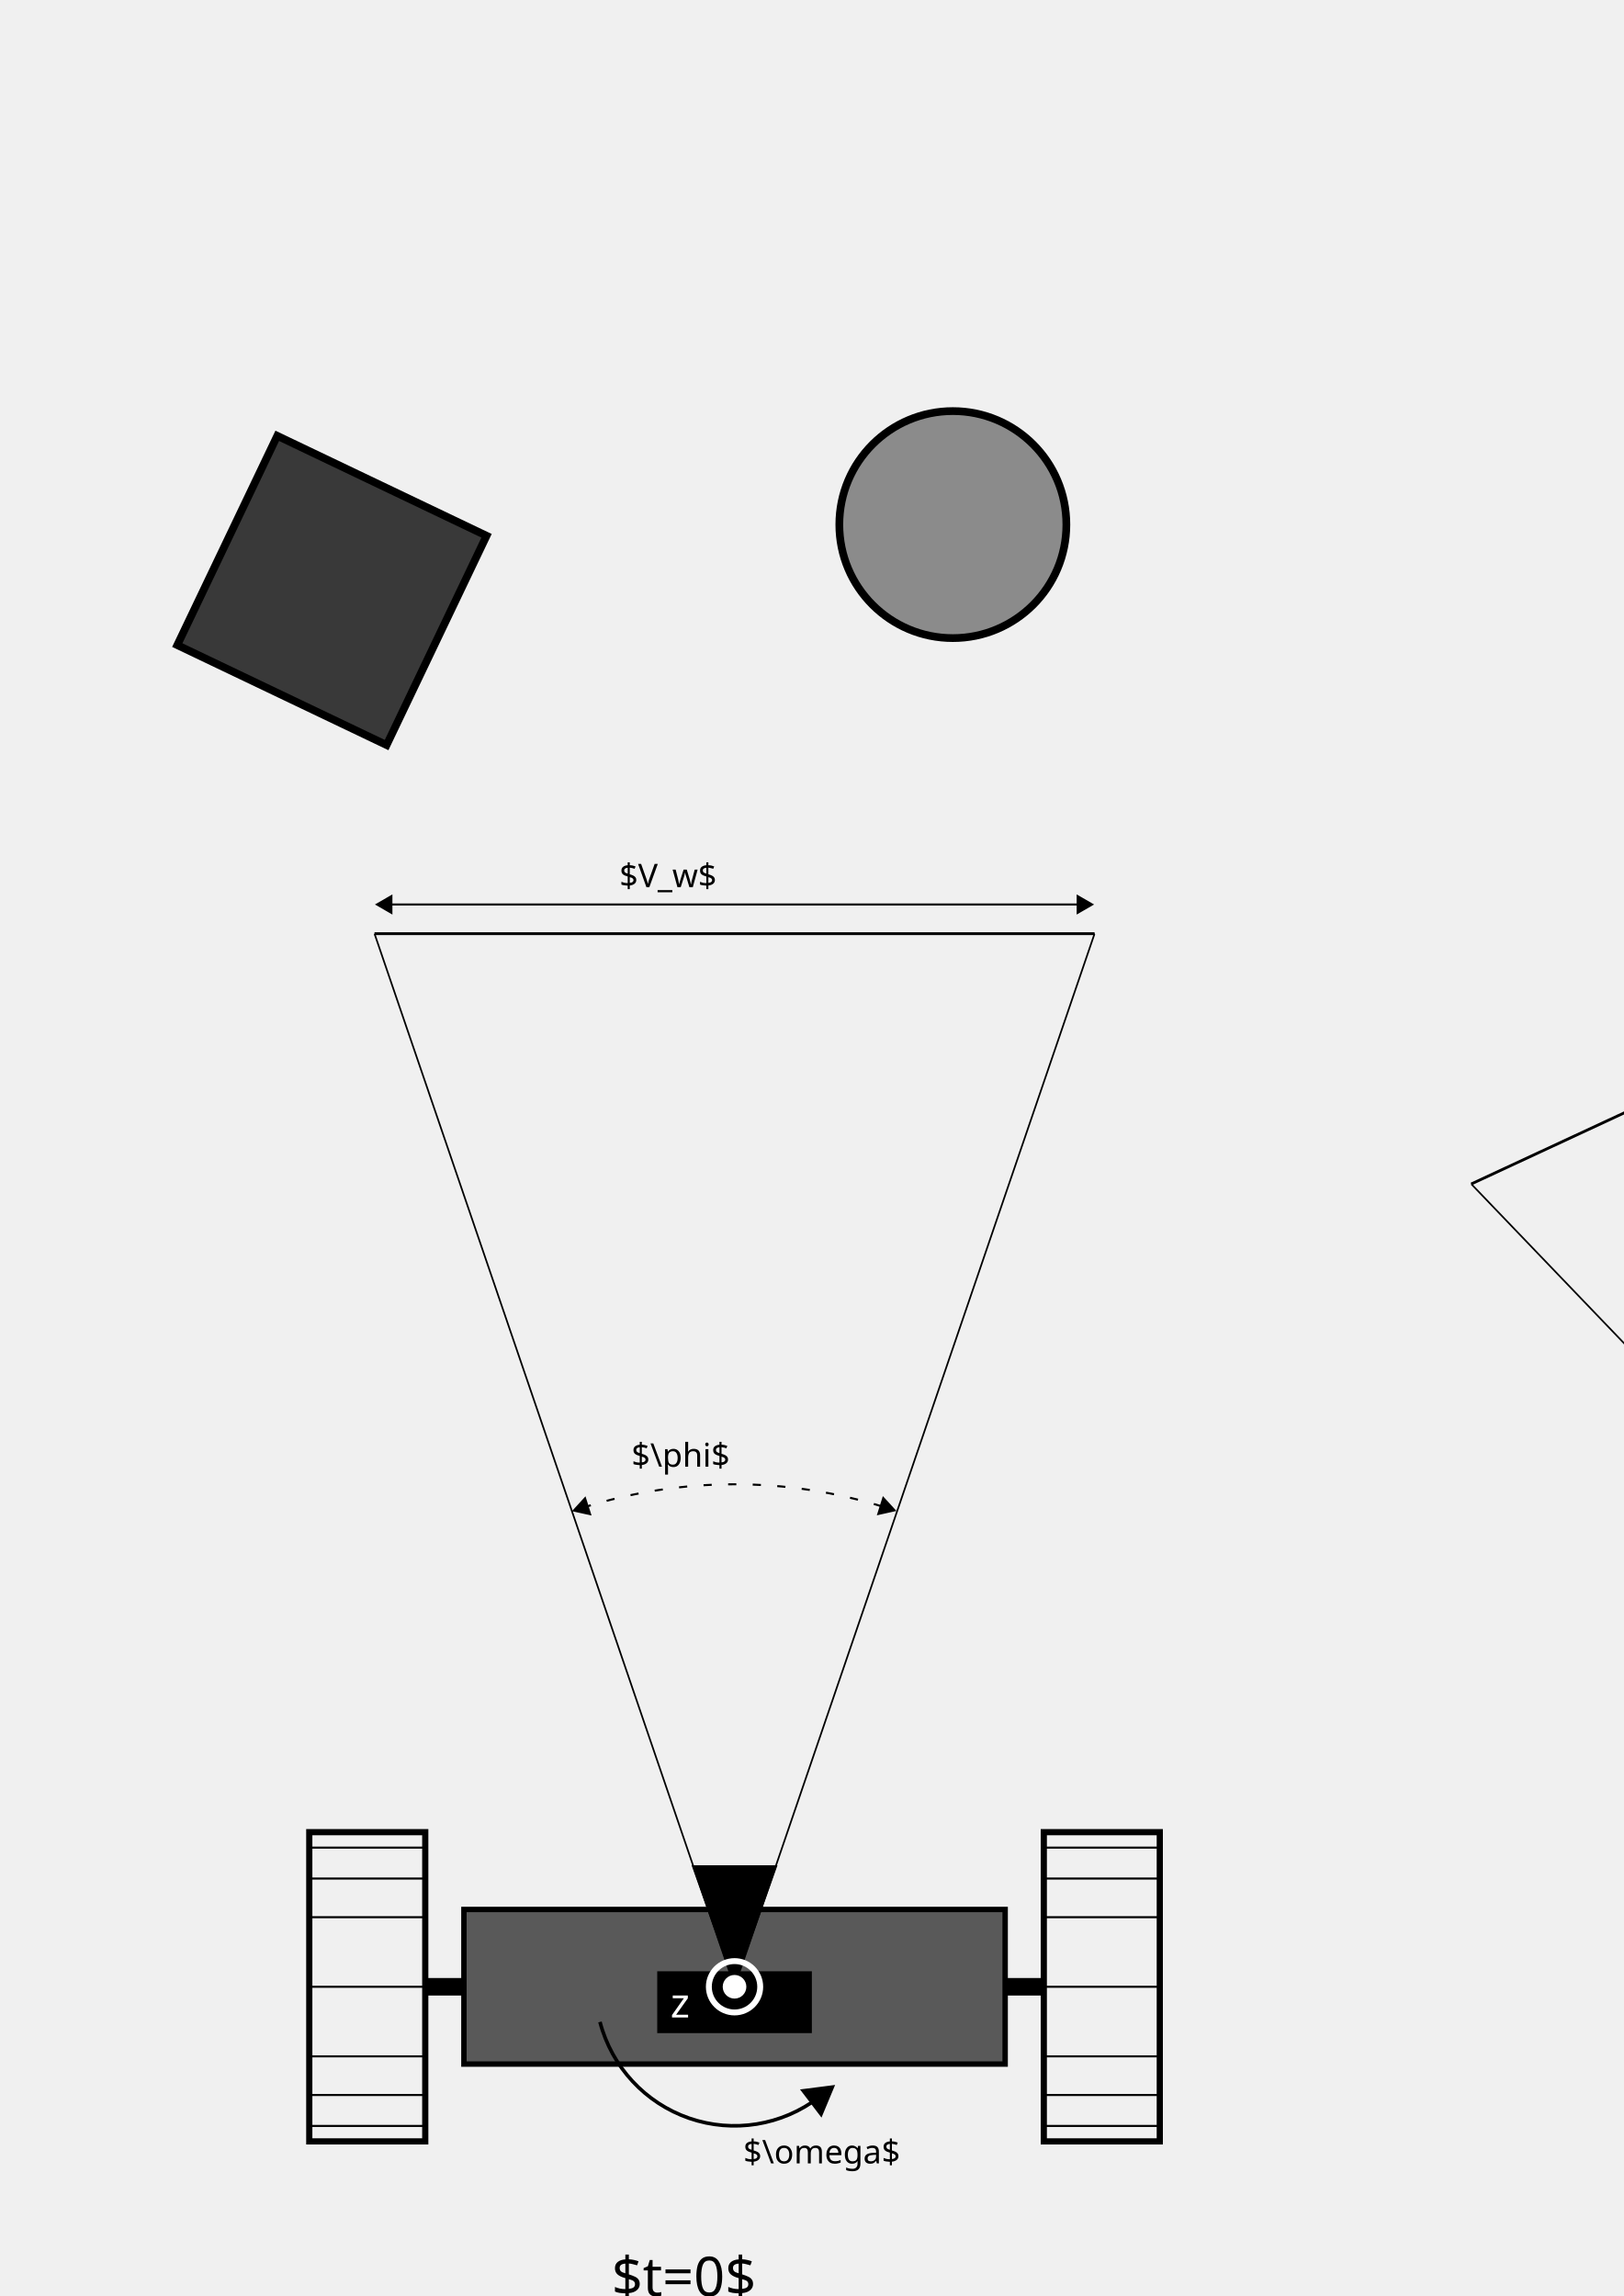
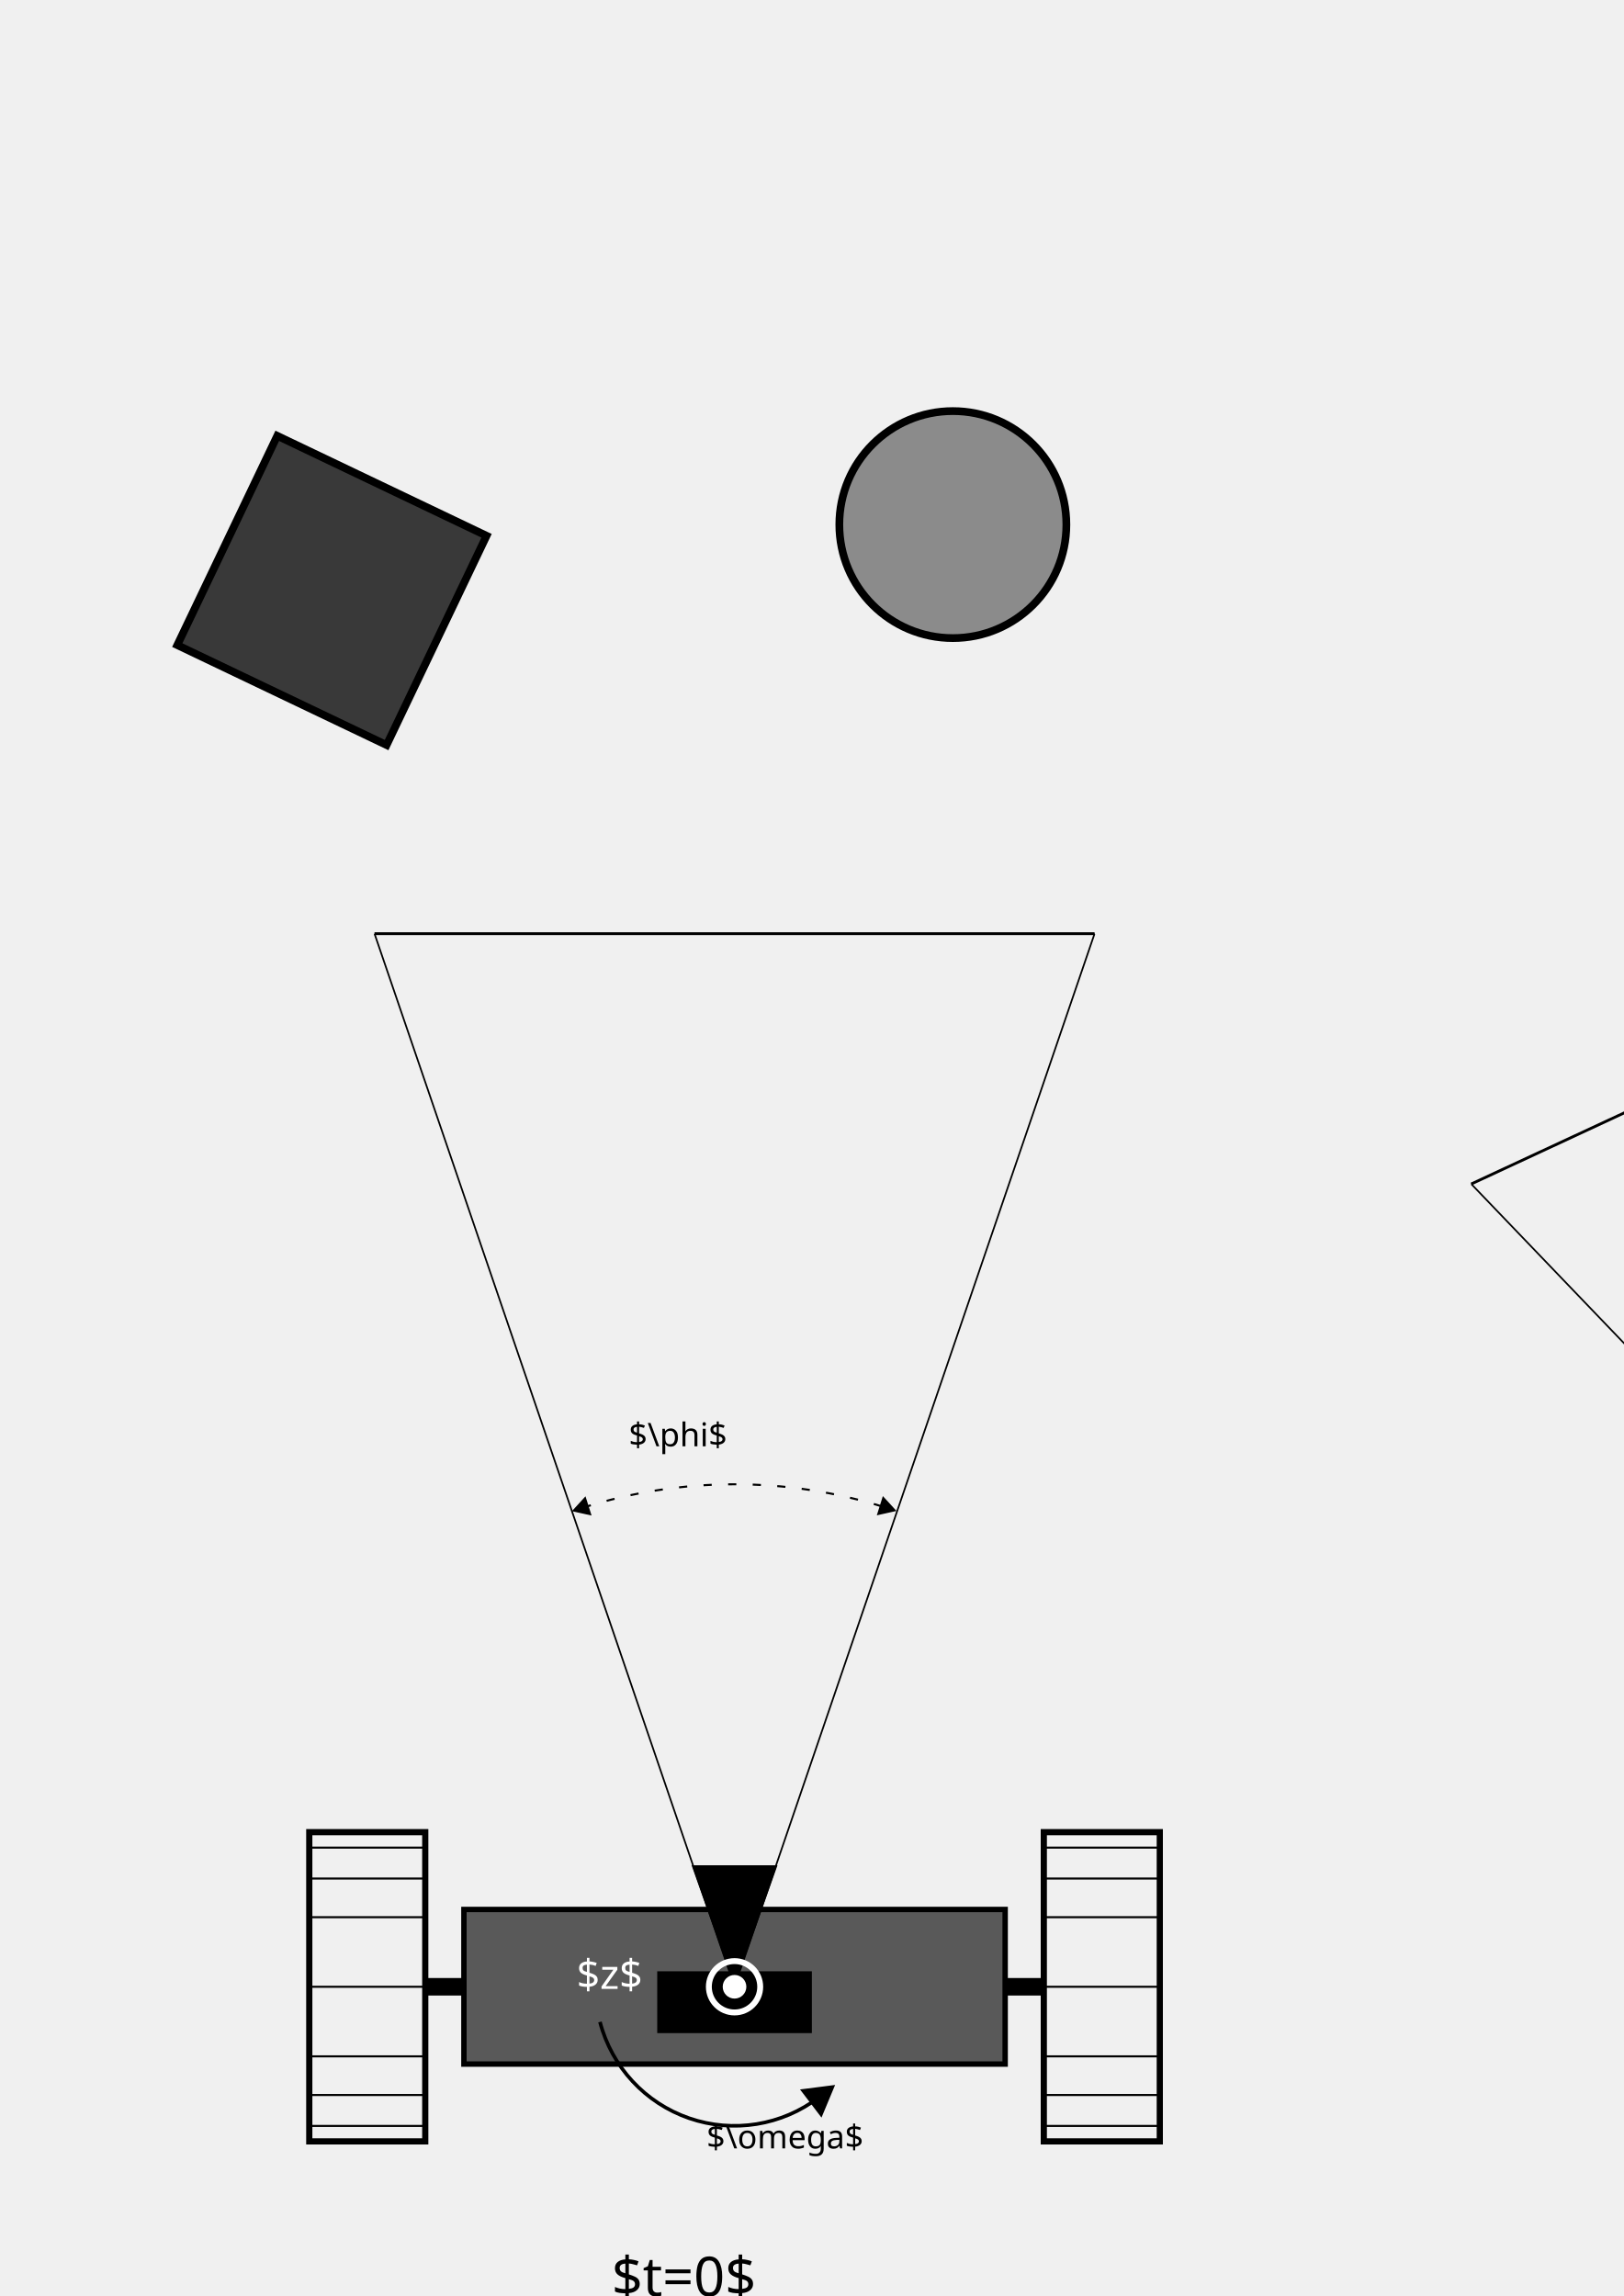
<svg xmlns="http://www.w3.org/2000/svg" width="210mm" height="297mm" viewBox="0 0 210 297" version="1.1" id="svg8">
  <defs id="defs2">
    <marker style="overflow:visible" id="marker7022" refX="0.0" refY="0.0" orient="auto">
      <path transform="scale(0.8)" style="fill-rule:evenodd;stroke:#000000;stroke-width:1pt;stroke-opacity:1;fill:#000000;fill-opacity:1" d="M 5.77,0.0 L -2.88,5.0 L -2.88,-5.0 L 5.77,0.0 z " id="path7020" />
    </marker>
    <marker style="overflow:visible" id="marker6940" refX="0.0" refY="0.0" orient="auto">
      <path transform="scale(-0.8)" style="fill-rule:evenodd;stroke:#000000;stroke-width:1pt;stroke-opacity:1;fill:#000000;fill-opacity:1" d="M 5.77,0.0 L -2.88,5.0 L -2.88,-5.0 L 5.77,0.0 z " id="path6938" />
    </marker>
    <marker style="overflow:visible" id="marker6858" refX="0.0" refY="0.0" orient="auto">
      <path transform="scale(-0.8)" style="fill-rule:evenodd;stroke:#000000;stroke-width:1pt;stroke-opacity:1;fill:#000000;fill-opacity:1" d="M 5.77,0.0 L -2.88,5.0 L -2.88,-5.0 L 5.77,0.0 z " id="path6856" />
    </marker>
    <marker orient="auto" refY="0.0" refX="0.0" id="marker6639" style="overflow:visible">
      <path id="path6637" d="M 5.77,0.0 L -2.88,5.0 L -2.88,-5.0 L 5.77,0.0 z " style="fill-rule:evenodd;stroke:#000000;stroke-width:1pt;stroke-opacity:1;fill:#000000;fill-opacity:1" transform="scale(0.8)" />
    </marker>
    <marker orient="auto" refY="0.0" refX="0.0" id="marker6575" style="overflow:visible">
      <path id="path6573" d="M 5.77,0.0 L -2.88,5.0 L -2.88,-5.0 L 5.77,0.0 z " style="fill-rule:evenodd;stroke:#000000;stroke-width:1pt;stroke-opacity:1;fill:#000000;fill-opacity:1" transform="scale(-0.8)" />
    </marker>
    <marker orient="auto" refY="0.0" refX="0.0" id="marker6261" style="overflow:visible">
      <path id="path6259" d="M 5.77,0.0 L -2.88,5.0 L -2.88,-5.0 L 5.77,0.0 z " style="fill-rule:evenodd;stroke:#000000;stroke-width:1pt;stroke-opacity:1;fill:#000000;fill-opacity:1" transform="scale(-0.8)" />
    </marker>
    <marker orient="auto" refY="0.0" refX="0.0" id="marker6197" style="overflow:visible">
      <path id="path6195" d="M 5.77,0.0 L -2.88,5.0 L -2.88,-5.0 L 5.77,0.0 z " style="fill-rule:evenodd;stroke:#000000;stroke-width:1pt;stroke-opacity:1;fill:#000000;fill-opacity:1" transform="scale(0.8)" />
    </marker>
    <marker style="overflow:visible" id="marker6115" refX="0.0" refY="0.0" orient="auto">
      <path transform="scale(0.8)" style="fill-rule:evenodd;stroke:#000000;stroke-width:1pt;stroke-opacity:1;fill:#000000;fill-opacity:1" d="M 5.77,0.0 L -2.88,5.0 L -2.88,-5.0 L 5.77,0.0 z " id="path6113" />
    </marker>
    <marker style="overflow:visible" id="marker6057" refX="0.0" refY="0.0" orient="auto">
      <path transform="scale(-0.8)" style="fill-rule:evenodd;stroke:#000000;stroke-width:1pt;stroke-opacity:1;fill:#000000;fill-opacity:1" d="M 5.77,0.0 L -2.88,5.0 L -2.88,-5.0 L 5.77,0.0 z " id="path6055" />
    </marker>
    <marker orient="auto" refY="0.0" refX="0.0" id="TriangleOutL" style="overflow:visible">
      <path id="path4793" d="M 5.77,0.0 L -2.88,5.0 L -2.88,-5.0 L 5.77,0.0 z " style="fill-rule:evenodd;stroke:#000000;stroke-width:1pt;stroke-opacity:1;fill:#000000;fill-opacity:1" transform="scale(0.8)" />
    </marker>
    <marker orient="auto" refY="0.0" refX="0.0" id="TriangleInL" style="overflow:visible">
      <path id="path4784" d="M 5.77,0.0 L -2.88,5.0 L -2.88,-5.0 L 5.77,0.0 z " style="fill-rule:evenodd;stroke:#000000;stroke-width:1pt;stroke-opacity:1;fill:#000000;fill-opacity:1" transform="scale(-0.8)" />
    </marker>
    <marker orient="auto" refY="0.0" refX="0.0" id="TriangleOutM" style="overflow:visible">
      <path id="path4796" d="M 5.77,0.0 L -2.88,5.0 L -2.88,-5.0 L 5.77,0.0 z " style="fill-rule:evenodd;stroke:#000000;stroke-width:1pt;stroke-opacity:1;fill:#000000;fill-opacity:1" transform="scale(0.4)" />
    </marker>
    <marker orient="auto" refY="0.0" refX="0.0" id="TriangleInM" style="overflow:visible">
      <path id="path4787" d="M 5.77,0.0 L -2.88,5.0 L -2.88,-5.0 L 5.77,0.0 z " style="fill-rule:evenodd;stroke:#000000;stroke-width:1pt;stroke-opacity:1;fill:#000000;fill-opacity:1" transform="scale(-0.4)" />
    </marker>
  </defs>
  <g id="layer2" style="display:inline">
    <g transform="translate(195,4.9954)" id="g6535" style="stroke:#858585;stroke-opacity:1">
      <rect style="fill:#000000;fill-opacity:1;stroke:#858585;stroke-width:0.265;stroke-miterlimit:4;stroke-dasharray:none;stroke-dashoffset:0;stroke-opacity:1" id="rect6523" width="20" height="8" x="85" y="250" />
      <g id="g6533" transform="matrix(0.5555354,0,0,1.047881,42.22367,-12.06131)" style="stroke-width:1.311;stroke:#858585;stroke-opacity:1">
        <path id="path6527" d="M 94.998,252 178.817,122" style="fill:none;stroke:#858585;stroke-width:0.347px;stroke-linecap:butt;stroke-linejoin:miter;stroke-opacity:1" />
        <path style="fill:none;stroke:#858585;stroke-width:0.347px;stroke-linecap:butt;stroke-linejoin:miter;stroke-opacity:1" d="M 95,252 11.181,122" id="path6529" />
        <path id="path6531" d="M 11.181,122 H 178.817" style="fill:none;stroke:#858585;stroke-width:0.347px;stroke-linecap:butt;stroke-linejoin:miter;stroke-opacity:1" />
      </g>
    </g>
  </g>
  <g id="layer1">
    <rect style="fill:none;stroke:#000000;stroke-width:0.8;stroke-miterlimit:4;stroke-dasharray:none;stroke-dashoffset:0;stroke-opacity:1" id="rect4491" width="15" height="40" x="40" y="237" />
    <path style="fill:none;stroke:#000000;stroke-width:0.265px;stroke-linecap:butt;stroke-linejoin:miter;stroke-opacity:1" d="M 40,257 H 55" id="path4493" />
    <path style="fill:none;stroke:#000000;stroke-width:0.265px;stroke-linecap:butt;stroke-linejoin:miter;stroke-opacity:1" d="M 40,248 H 55" id="path4497" />
    <path style="fill:none;stroke:#000000;stroke-width:0.265px;stroke-linecap:butt;stroke-linejoin:miter;stroke-opacity:1" d="M 40,243 H 55" id="path4501" />
    <path style="fill:none;stroke:#000000;stroke-width:0.265px;stroke-linecap:butt;stroke-linejoin:miter;stroke-opacity:1" d="M 40,239 H 55" id="path4505" />
    <path id="path4511" d="M 55,266 H 40" style="fill:none;stroke:#000000;stroke-width:0.265px;stroke-linecap:butt;stroke-linejoin:miter;stroke-opacity:1" />
    <path id="path4515" d="M 55,271 H 40" style="fill:none;stroke:#000000;stroke-width:0.265px;stroke-linecap:butt;stroke-linejoin:miter;stroke-opacity:1" />
    <path id="path4519" d="M 55,275 H 40" style="fill:none;stroke:#000000;stroke-width:0.265px;stroke-linecap:butt;stroke-linejoin:miter;stroke-opacity:1" />
    <g id="g4549" transform="translate(95)">
      <g id="g4609">
        <rect y="237" x="40" height="40" width="15" id="rect4533" style="fill:none;stroke:#000000;stroke-width:0.8;stroke-miterlimit:4;stroke-dasharray:none;stroke-dashoffset:0;stroke-opacity:1" />
        <path id="path4535" d="M 40,257 H 55" style="fill:none;stroke:#000000;stroke-width:0.265px;stroke-linecap:butt;stroke-linejoin:miter;stroke-opacity:1" />
        <path id="path4537" d="M 40,248 H 55" style="fill:none;stroke:#000000;stroke-width:0.265px;stroke-linecap:butt;stroke-linejoin:miter;stroke-opacity:1" />
        <path id="path4539" d="M 40,243 H 55" style="fill:none;stroke:#000000;stroke-width:0.265px;stroke-linecap:butt;stroke-linejoin:miter;stroke-opacity:1" />
        <path id="path4541" d="M 40,239 H 55" style="fill:none;stroke:#000000;stroke-width:0.265px;stroke-linecap:butt;stroke-linejoin:miter;stroke-opacity:1" />
        <path style="fill:none;stroke:#000000;stroke-width:0.265px;stroke-linecap:butt;stroke-linejoin:miter;stroke-opacity:1" d="M 55,266 H 40" id="path4543" />
        <path style="fill:none;stroke:#000000;stroke-width:0.265px;stroke-linecap:butt;stroke-linejoin:miter;stroke-opacity:1" d="M 55,271 H 40" id="path4545" />
        <path style="fill:none;stroke:#000000;stroke-width:0.265px;stroke-linecap:butt;stroke-linejoin:miter;stroke-opacity:1" d="M 55,275 H 40" id="path4547" />
      </g>
    </g>
    <rect style="fill:#595959;fill-opacity:1;stroke:#000000;stroke-width:0.7;stroke-miterlimit:4;stroke-dasharray:none;stroke-dashoffset:0;stroke-opacity:1" id="rect4621" width="70" height="20" x="60" y="247" />
    <g id="g4647" transform="translate(0.00163605,4.9954)">
      <rect y="250" x="85" height="8" width="20" id="rect4625" style="fill:#000000;fill-opacity:1;stroke:none;stroke-width:0.265;stroke-miterlimit:4;stroke-dasharray:none;stroke-dashoffset:0;stroke-opacity:1" />
      <g style="stroke-width:1.311" transform="matrix(0.5555354,0,0,1.047881,42.22367,-12.06131)" id="g4639">
        <path style="fill:#000000;fill-opacity:1;stroke:none;stroke-width:0.347;stroke-linecap:butt;stroke-linejoin:miter;stroke-miterlimit:4;stroke-dasharray:none;stroke-opacity:1" d="M 95,252 85,237 H 105 l -10,15" id="path4623" />
        <path style="fill:none;stroke:#000000;stroke-width:0.347px;stroke-linecap:butt;stroke-linejoin:miter;stroke-opacity:1" d="M 94.998,252 178.817,122" id="path4627" />
        <path id="path4631" d="M 95,252 11.181,122" style="fill:none;stroke:#000000;stroke-width:0.347px;stroke-linecap:butt;stroke-linejoin:miter;stroke-opacity:1" />
        <path style="fill:none;stroke:#000000;stroke-width:0.347px;stroke-linecap:butt;stroke-linejoin:miter;stroke-opacity:1" d="M 11.181,122 H 178.817" id="path4633" />
      </g>
    </g>
    <path style="fill:none;fill-opacity:1;stroke:#000000;stroke-width:0.265;stroke-miterlimit:4;stroke-dasharray:1.06,2.12;stroke-dashoffset:0;stroke-opacity:1;marker-start:url(#TriangleInL);marker-end:url(#TriangleOutL)" id="path4649" d="m 75.401,195.025 a 65,65 0 0 1 39.108,-0.028" />
-     <text xml:space="preserve" style="font-style:normal;font-weight:normal;font-size:10.583px;line-height:1.25;font-family:sans-serif;letter-spacing:0px;word-spacing:0px;fill:#000000;fill-opacity:1;stroke:none;stroke-width:0.265" x="94.909" y="189.725" id="text6045">
-       <tspan id="tspan6043" x="94.909" y="189.725" style="font-size:4.233px;text-align:center;text-anchor:middle;stroke-width:0.265">$\phi$</tspan>
+     <text xml:space="preserve" style="font-style:normal;font-weight:normal;font-size:10.583px;line-height:1.25;font-family:sans-serif;letter-spacing:0px;word-spacing:0px;fill:#000000;fill-opacity:1;stroke:none;stroke-width:0.265" x="94.557" y="187.085" id="text6045">
+       <tspan id="tspan6043" x="94.557" y="187.085" style="font-size:4.233px;text-align:center;text-anchor:middle;stroke-width:0.265">$\phi$</tspan>
    </text>
-     <path style="fill:none;stroke:#000000;stroke-width:0.265px;stroke-linecap:butt;stroke-linejoin:miter;stroke-opacity:1;marker-start:url(#marker6057);marker-end:url(#marker6115)" d="m 50,117 h 90" id="path6047" />
-     <text id="text6173" y="114.764" x="93.28" style="font-style:normal;font-weight:normal;font-size:10.583px;line-height:1.25;font-family:sans-serif;letter-spacing:0px;word-spacing:0px;fill:#000000;fill-opacity:1;stroke:none;stroke-width:0.265" xml:space="preserve">
-       <tspan style="font-size:4.233px;text-align:center;text-anchor:middle;stroke-width:0.265" y="114.764" x="93.28" id="tspan6171">$V_w$</tspan>
+     <path style="fill:none;stroke:#000000;stroke-width:0.265px;stroke-linecap:butt;stroke-linejoin:miter;stroke-opacity:1;marker-start:url(#marker6057);marker-end:url(#marker6115)" d="M 33.011,327.177 H 156.989" id="path6047" />
+     <text id="text6173" y="324.185" x="93.28" style="font-style:normal;font-weight:normal;font-size:10.583px;line-height:1.25;font-family:sans-serif;letter-spacing:0px;word-spacing:0px;fill:#000000;fill-opacity:1;stroke:none;stroke-width:0.265" xml:space="preserve">
+       <tspan style="font-size:4.233px;text-align:center;text-anchor:middle;stroke-width:0.265" y="324.185" x="93.28" id="tspan6171">$R_h$</tspan>
    </text>
    <path style="fill:none;fill-opacity:1;stroke:#000000;stroke-width:0.265;stroke-miterlimit:4;stroke-dasharray:1.06, 2.12;stroke-dashoffset:0;stroke-opacity:1" id="path6175" d="m 91.382,245.558 a 12,12 0 0 1 7.22,-0.005" />
    <circle style="fill:none;fill-opacity:1;stroke:#ffffff;stroke-width:0.765;stroke-miterlimit:4;stroke-dasharray:none;stroke-dashoffset:0;stroke-opacity:1" id="path6179" cx="95" cy="257" r="3.321" />
    <circle r="1.528" cy="257" cx="95" id="circle6181" style="fill:#ffffff;fill-opacity:1;stroke:none;stroke-width:0.765;stroke-miterlimit:4;stroke-dasharray:none;stroke-dashoffset:0;stroke-opacity:1" />
-     <text xml:space="preserve" style="font-style:normal;font-weight:normal;font-size:10.583px;line-height:1.25;font-family:sans-serif;letter-spacing:0px;word-spacing:0px;fill:#000000;fill-opacity:1;stroke:none;stroke-width:0.265" x="86.712" y="260.975" id="text6185">
-       <tspan id="tspan6183" x="86.712" y="260.975" style="font-size:5.292px;fill:#ffffff;fill-opacity:1;stroke-width:0.265">z</tspan>
+     <text xml:space="preserve" style="font-style:normal;font-weight:normal;font-size:10.583px;line-height:1.25;font-family:sans-serif;letter-spacing:0px;word-spacing:0px;fill:#000000;fill-opacity:1;stroke:none;stroke-width:0.265" x="74.566" y="257.279" id="text6185">
+       <tspan id="tspan6183" x="74.566" y="257.279" style="font-size:5.292px;fill:#ffffff;fill-opacity:1;stroke-width:0.265">$z$</tspan>
    </text>
    <path id="circle6187" style="fill:none;fill-opacity:1;stroke:#000000;stroke-width:0.465;stroke-miterlimit:4;stroke-dasharray:none;stroke-dashoffset:0;stroke-opacity:1;marker-start:url(#marker6261)" d="m 105.908,271.302 a 17.987,17.987 0 0 1 -16.768,2.704 17.987,17.987 0 0 1 -11.543,-12.459" />
-     <text id="text6343" y="279.842" x="113.161" style="font-style:normal;font-weight:normal;font-size:10.583px;line-height:1.25;font-family:sans-serif;letter-spacing:0px;word-spacing:0px;fill:#000000;fill-opacity:1;stroke:none;stroke-width:0.265" xml:space="preserve">
-       <tspan style="font-size:4.233px;text-align:center;text-anchor:middle;stroke-width:0.265" y="279.842" x="113.161" id="tspan6341">$\omega$</tspan>
+     <text id="text6343" y="277.906" x="108.408" style="font-style:normal;font-weight:normal;font-size:10.583px;line-height:1.25;font-family:sans-serif;letter-spacing:0px;word-spacing:0px;fill:#000000;fill-opacity:1;stroke:none;stroke-width:0.265" xml:space="preserve">
+       <tspan style="font-size:4.233px;text-align:center;text-anchor:middle;stroke-width:0.265" y="277.906" x="108.408" id="tspan6341">$\omega$</tspan>
    </text>
    <text xml:space="preserve" style="font-style:normal;font-weight:normal;font-size:10.583px;line-height:1.25;font-family:sans-serif;text-align:center;letter-spacing:0px;word-spacing:0px;text-anchor:middle;fill:#000000;fill-opacity:1;stroke:none;stroke-width:0.265" x="95.324" y="297" id="text6479">
      <tspan id="tspan6477" x="95.324" y="297" style="font-size:7.056px;text-align:center;text-anchor:middle;stroke-width:0.265">$t=0$</tspan>
    </text>
    <path style="fill:none;stroke:#000000;stroke-width:2.265;stroke-linecap:butt;stroke-linejoin:miter;stroke-miterlimit:4;stroke-dasharray:none;stroke-opacity:1" d="m 130,257 h 5" id="path6481" />
    <path id="path6483" d="m 55,257 h 5" style="fill:none;stroke:#000000;stroke-width:2.265;stroke-linecap:butt;stroke-linejoin:miter;stroke-miterlimit:4;stroke-dasharray:none;stroke-opacity:1" />
    <path d="m 246.308,208.873 a 65,65 0 0 1 21.051,-12.804" id="path6537" style="fill:none;fill-opacity:1;stroke:#000000;stroke-width:0.265;stroke-miterlimit:4;stroke-dasharray:1.06, 2.12;stroke-dashoffset:0;stroke-opacity:1;marker-start:url(#marker6940);marker-end:url(#marker7022)" />
-     <text id="text6541" y="199.992" x="251.612" style="font-style:normal;font-weight:normal;font-size:10.583px;line-height:1.25;font-family:sans-serif;letter-spacing:0px;word-spacing:0px;fill:#000000;fill-opacity:1;stroke:none;stroke-width:0.265" xml:space="preserve">
-       <tspan style="font-size:4.233px;text-align:center;text-anchor:middle;stroke-width:0.265" y="199.992" x="251.612" id="tspan6539">$\Delta \theta$</tspan>
+     <text id="text6541" y="199.112" x="239.818" style="font-style:normal;font-weight:normal;font-size:10.583px;line-height:1.25;font-family:sans-serif;letter-spacing:0px;word-spacing:0px;fill:#000000;fill-opacity:1;stroke:none;stroke-width:0.265" xml:space="preserve">
+       <tspan style="font-size:4.233px;text-align:center;text-anchor:middle;stroke-width:0.265" y="199.112" x="239.818" id="tspan6539">$\Delta \theta$</tspan>
    </text>
    <circle r="3.321" cy="257" cx="289.998" id="circle6551" style="fill:none;fill-opacity:1;stroke:#ffffff;stroke-width:0.765;stroke-miterlimit:4;stroke-dasharray:none;stroke-dashoffset:0;stroke-opacity:1" />
    <circle style="fill:#ffffff;fill-opacity:1;stroke:none;stroke-width:0.765;stroke-miterlimit:4;stroke-dasharray:none;stroke-dashoffset:0;stroke-opacity:1" id="circle6553" cx="289.998" cy="257" r="1.528" />
    <text id="text6557" y="260.975" x="281.711" style="font-style:normal;font-weight:normal;font-size:10.583px;line-height:1.25;font-family:sans-serif;letter-spacing:0px;word-spacing:0px;fill:#000000;fill-opacity:1;stroke:none;stroke-width:0.265" xml:space="preserve">
      <tspan style="font-size:5.292px;fill:#ffffff;fill-opacity:1;stroke-width:0.265" y="260.975" x="281.711" id="tspan6555">z</tspan>
    </text>
    <text id="text6567" y="297" x="290.322" style="font-style:normal;font-weight:normal;font-size:10.583px;line-height:1.25;font-family:sans-serif;text-align:center;letter-spacing:0px;word-spacing:0px;text-anchor:middle;fill:#000000;fill-opacity:1;stroke:none;stroke-width:0.265" xml:space="preserve">
-       <tspan style="font-size:7.056px;text-align:center;text-anchor:middle;stroke-width:0.265" y="297" x="290.322" id="tspan6565">$t=t_1$</tspan>
+       <tspan style="font-size:7.056px;text-align:center;text-anchor:middle;stroke-width:0.265" y="297" x="290.322" id="tspan6565">$t=\Delta t$</tspan>
    </text>
    <g id="g6797" transform="rotate(-24.93385,290.0798,257.1737)">
      <g id="g6769" style="stroke:#000000;stroke-opacity:1;fill:#fefefe;fill-opacity:1">
        <rect style="fill:#fefefe;stroke:#000000;stroke-width:0.8;stroke-miterlimit:4;stroke-dasharray:none;stroke-dashoffset:0;stroke-opacity:1;fill-opacity:1" id="rect6753" width="15" height="40" x="234.998" y="237" />
        <path style="fill:#fefefe;stroke:#000000;stroke-width:0.265px;stroke-linecap:butt;stroke-linejoin:miter;stroke-opacity:1;fill-opacity:1" d="m 234.998,257 h 15" id="path6755" />
        <path style="fill:#fefefe;stroke:#000000;stroke-width:0.265px;stroke-linecap:butt;stroke-linejoin:miter;stroke-opacity:1;fill-opacity:1" d="m 234.998,248 h 15" id="path6757" />
        <path style="fill:#fefefe;stroke:#000000;stroke-width:0.265px;stroke-linecap:butt;stroke-linejoin:miter;stroke-opacity:1;fill-opacity:1" d="m 234.998,243 h 15" id="path6759" />
        <path style="fill:#fefefe;stroke:#000000;stroke-width:0.265px;stroke-linecap:butt;stroke-linejoin:miter;stroke-opacity:1;fill-opacity:1" d="m 234.998,239 h 15" id="path6761" />
        <path id="path6763" d="m 249.998,266 h -15" style="fill:#fefefe;stroke:#000000;stroke-width:0.265px;stroke-linecap:butt;stroke-linejoin:miter;stroke-opacity:1;fill-opacity:1" />
        <path id="path6765" d="m 249.998,271 h -15" style="fill:#fefefe;stroke:#000000;stroke-width:0.265px;stroke-linecap:butt;stroke-linejoin:miter;stroke-opacity:1;fill-opacity:1" />
        <path id="path6767" d="m 249.998,275 h -15" style="fill:#fefefe;stroke:#000000;stroke-width:0.265px;stroke-linecap:butt;stroke-linejoin:miter;stroke-opacity:1;fill-opacity:1" />
      </g>
      <g transform="translate(289.9984)" id="g6789">
        <g id="g6787" style="fill:#ffffff;fill-opacity:1">
          <rect style="fill:#ffffff;stroke:#000000;stroke-width:0.8;stroke-miterlimit:4;stroke-dasharray:none;stroke-dashoffset:0;stroke-opacity:1;fill-opacity:1" id="rect6771" width="15" height="40" x="40" y="237" />
          <path style="fill:#ffffff;stroke:#000000;stroke-width:0.265px;stroke-linecap:butt;stroke-linejoin:miter;stroke-opacity:1;fill-opacity:1" d="M 40,257 H 55" id="path6773" />
          <path style="fill:#ffffff;stroke:#000000;stroke-width:0.265px;stroke-linecap:butt;stroke-linejoin:miter;stroke-opacity:1;fill-opacity:1" d="M 40,248 H 55" id="path6775" />
          <path style="fill:#ffffff;stroke:#000000;stroke-width:0.265px;stroke-linecap:butt;stroke-linejoin:miter;stroke-opacity:1;fill-opacity:1" d="M 40,243 H 55" id="path6777" />
          <path style="fill:#ffffff;stroke:#000000;stroke-width:0.265px;stroke-linecap:butt;stroke-linejoin:miter;stroke-opacity:1;fill-opacity:1" d="M 40,239 H 55" id="path6779" />
          <path id="path6781" d="M 55,266 H 40" style="fill:#ffffff;stroke:#000000;stroke-width:0.265px;stroke-linecap:butt;stroke-linejoin:miter;stroke-opacity:1;fill-opacity:1" />
          <path id="path6783" d="M 55,271 H 40" style="fill:#ffffff;stroke:#000000;stroke-width:0.265px;stroke-linecap:butt;stroke-linejoin:miter;stroke-opacity:1;fill-opacity:1" />
          <path id="path6785" d="M 55,275 H 40" style="fill:#ffffff;stroke:#000000;stroke-width:0.265px;stroke-linecap:butt;stroke-linejoin:miter;stroke-opacity:1;fill-opacity:1" />
        </g>
      </g>
      <rect y="247" x="254.998" height="20" width="70" id="rect6791" style="fill:#595959;fill-opacity:1;stroke:#000000;stroke-width:0.7;stroke-miterlimit:4;stroke-dasharray:none;stroke-dashoffset:0;stroke-opacity:1" />
      <path id="path6793" d="m 324.998,257 h 5" style="fill:none;stroke:#000000;stroke-width:2.265;stroke-linecap:butt;stroke-linejoin:miter;stroke-miterlimit:4;stroke-dasharray:none;stroke-opacity:1" />
      <path style="fill:none;stroke:#000000;stroke-width:2.265;stroke-linecap:butt;stroke-linejoin:miter;stroke-miterlimit:4;stroke-dasharray:none;stroke-opacity:1" d="m 249.998,257 h 5" id="path6795" />
    </g>
    <g id="g6811" transform="rotate(-24.93385,203.8771,-186.3226)">
      <rect y="250" x="85" height="8" width="20" id="rect6799" style="fill:#000000;fill-opacity:1;stroke:none;stroke-width:0.265;stroke-miterlimit:4;stroke-dasharray:none;stroke-dashoffset:0;stroke-opacity:1" />
      <g style="stroke-width:1.311" transform="matrix(0.5555354,0,0,1.047881,42.22367,-12.06131)" id="g6809">
        <path style="fill:#000000;fill-opacity:1;stroke:none;stroke-width:0.347;stroke-linecap:butt;stroke-linejoin:miter;stroke-miterlimit:4;stroke-dasharray:none;stroke-opacity:1" d="M 95,252 85,237 H 105 l -10,15" id="path6801" />
        <path style="fill:none;stroke:#000000;stroke-width:0.347px;stroke-linecap:butt;stroke-linejoin:miter;stroke-opacity:1" d="M 94.998,252 178.817,122" id="path6803" />
        <path id="path6805" d="M 95,252 11.181,122" style="fill:none;stroke:#000000;stroke-width:0.347px;stroke-linecap:butt;stroke-linejoin:miter;stroke-opacity:1" />
        <path style="fill:none;stroke:#000000;stroke-width:0.347px;stroke-linecap:butt;stroke-linejoin:miter;stroke-opacity:1" d="M 11.181,122 H 178.817" id="path6807" />
      </g>
    </g>
    <circle style="fill:#8b8b8b;fill-opacity:1;stroke:#000000;stroke-width:1;stroke-miterlimit:4;stroke-dasharray:none;stroke-dashoffset:0;stroke-opacity:1" id="path7636" cx="123.236" cy="67.859" r="14.682" />
    <rect style="fill:#393939;fill-opacity:1;stroke:#000000;stroke-width:1;stroke-miterlimit:4;stroke-dasharray:none;stroke-dashoffset:0;stroke-opacity:1" id="rect7638" width="30" height="30" x="56.653" y="35.419" transform="rotate(25.52872)" />
    <circle r="14.682" cy="67.859" cx="318.236" id="circle7640" style="fill:#8b8b8b;fill-opacity:1;stroke:#000000;stroke-width:1;stroke-miterlimit:4;stroke-dasharray:none;stroke-dashoffset:0;stroke-opacity:1" />
    <rect transform="rotate(25.52872)" y="-48.619" x="232.615" height="30" width="30" id="rect7642" style="fill:#393939;fill-opacity:1;stroke:#000000;stroke-width:1;stroke-miterlimit:4;stroke-dasharray:none;stroke-dashoffset:0;stroke-opacity:1" />
    <rect y="312" x="225" height="97.5" width="130" id="rect7648" style="fill:none;fill-opacity:1;stroke:#000000;stroke-width:1;stroke-miterlimit:4;stroke-dasharray:none;stroke-dashoffset:0;stroke-opacity:1" />
    <g id="g7696" transform="translate(0.9957633)">
      <rect y="351.266" x="108.316" height="28.681" width="29.499" id="rect7666" style="fill:#8b8b8b;fill-opacity:1;stroke:#000000;stroke-width:1;stroke-miterlimit:4;stroke-dasharray:none;stroke-dashoffset:0;stroke-opacity:1" />
      <ellipse ry="3.111" rx="14.749" cy="350.812" cx="123.066" id="path7662" style="fill:#8b8b8b;fill-opacity:1;stroke:#000000;stroke-width:1;stroke-miterlimit:4;stroke-dasharray:none;stroke-dashoffset:0;stroke-opacity:1" />
      <path d="m 137.137,378.918 a 14.749,3.111 0 0 1 -4.878,3.366 14.749,3.111 0 0 1 -16.643,0.252 14.749,3.111 0 0 1 -7.108,-3.184" style="fill:#8b8b8b;fill-opacity:1;stroke:#000000;stroke-width:1;stroke-miterlimit:4;stroke-dasharray:none;stroke-dashoffset:0;stroke-opacity:1" id="ellipse7664" />
    </g>
    <rect style="fill:#393939;fill-opacity:1;stroke:#000000;stroke-width:1.221;stroke-miterlimit:4;stroke-dasharray:none;stroke-dashoffset:0;stroke-opacity:1" id="rect7668" width="21.409" height="21.716" x="-515.195" y="538.327" transform="matrix(0.934895,-0.3549245,0.9316295,0.3634094,0,0)" />
    <rect transform="matrix(0.934895,-0.3549245,0.9316295,0.3634094,0,0)" y="509.076" x="-486.046" height="21.716" width="21.409" id="rect7670" style="fill:#393939;fill-opacity:1;stroke:#000000;stroke-width:1.221;stroke-miterlimit:4;stroke-dasharray:none;stroke-dashoffset:0;stroke-opacity:1" />
    <path style="fill:#393939;stroke:#000000;stroke-width:1;stroke-linecap:butt;stroke-linejoin:miter;stroke-opacity:1;fill-opacity:1;stroke-miterlimit:4;stroke-dasharray:none" d="m 60.116,357.806 6e-5,20.976 -20.016,7.599 -20.231,-7.892 -3.3e-5,-20.976 20.231,7.892 z" id="path7672" />
    <path style="fill:none;stroke:#000000;stroke-width:1;stroke-linecap:butt;stroke-linejoin:miter;stroke-opacity:1;stroke-miterlimit:4;stroke-dasharray:none" d="m 40.1,365.405 6.1e-5,20.976" id="path7674" />
    <rect style="fill:#ffffff;fill-opacity:1;stroke:none;stroke-width:1;stroke-miterlimit:4;stroke-dasharray:none;stroke-dashoffset:0;stroke-opacity:1" id="rect7676" width="15.822" height="96.465" x="14.178" y="312" />
    <rect style="fill:none;fill-opacity:1;stroke:#000000;stroke-width:1;stroke-miterlimit:4;stroke-dasharray:none;stroke-dashoffset:0;stroke-opacity:1" id="rect7646" width="130" height="97.5" x="30" y="312" />
    <g id="g7689" transform="translate(281.4683)">
      <rect transform="matrix(0.934895,-0.3549245,0.9316295,0.3634094,0,0)" y="509.076" x="-486.046" height="21.716" width="21.409" id="rect7680" style="fill:#393939;fill-opacity:1;stroke:#000000;stroke-width:1.221;stroke-miterlimit:4;stroke-dasharray:none;stroke-dashoffset:0;stroke-opacity:1" />
      <path style="fill:#393939;fill-opacity:1;stroke:#000000;stroke-width:1;stroke-linecap:butt;stroke-linejoin:miter;stroke-miterlimit:4;stroke-dasharray:none;stroke-opacity:1" d="m 60.116,357.806 6e-5,20.976 -20.016,7.599 -20.231,-7.892 -3.3e-5,-20.976 20.231,7.892 z" id="path7682" />
      <path style="fill:none;stroke:#000000;stroke-width:1;stroke-linecap:butt;stroke-linejoin:miter;stroke-miterlimit:4;stroke-dasharray:none;stroke-opacity:1" d="m 40.1,365.405 6.1e-5,20.976" id="path7684" />
    </g>
+     <g id="g7711" transform="matrix(1,0,0,0.6736164,0,127.9752)" style="stroke-width:1.218">
+       <path id="path7702" d="m 321.568,386.38 v 11.441" style="fill:none;stroke:#000000;stroke-width:0.609;stroke-linecap:butt;stroke-linejoin:miter;stroke-miterlimit:4;stroke-dasharray:none;stroke-opacity:1" />
+       <path style="fill:none;stroke:#000000;stroke-width:0.609;stroke-linecap:butt;stroke-linejoin:miter;stroke-miterlimit:4;stroke-dasharray:none;stroke-opacity:1" d="m 234.274,386.38 v 11.441" id="path7704" />
+       <path id="path7706" d="m 234.253,391.846 h 87.378" style="fill:none;stroke:#000000;stroke-width:0.609;stroke-linecap:butt;stroke-linejoin:miter;stroke-miterlimit:4;stroke-dasharray:none;stroke-opacity:1" />
+     </g>
+     <text xml:space="preserve" style="font-style:normal;font-weight:normal;font-size:10.583px;line-height:1.25;font-family:sans-serif;text-align:center;letter-spacing:0px;word-spacing:0px;text-anchor:middle;fill:#000000;fill-opacity:1;stroke:none;stroke-width:0.265" x="277.296" y="402.975" id="text7715">
+       <tspan id="tspan7713" x="277.296" y="402.975" style="font-size:7.056px;text-align:center;text-anchor:middle;stroke-width:0.265">$\Delta P_h$</tspan>
+     </text>
  </g>
</svg>
